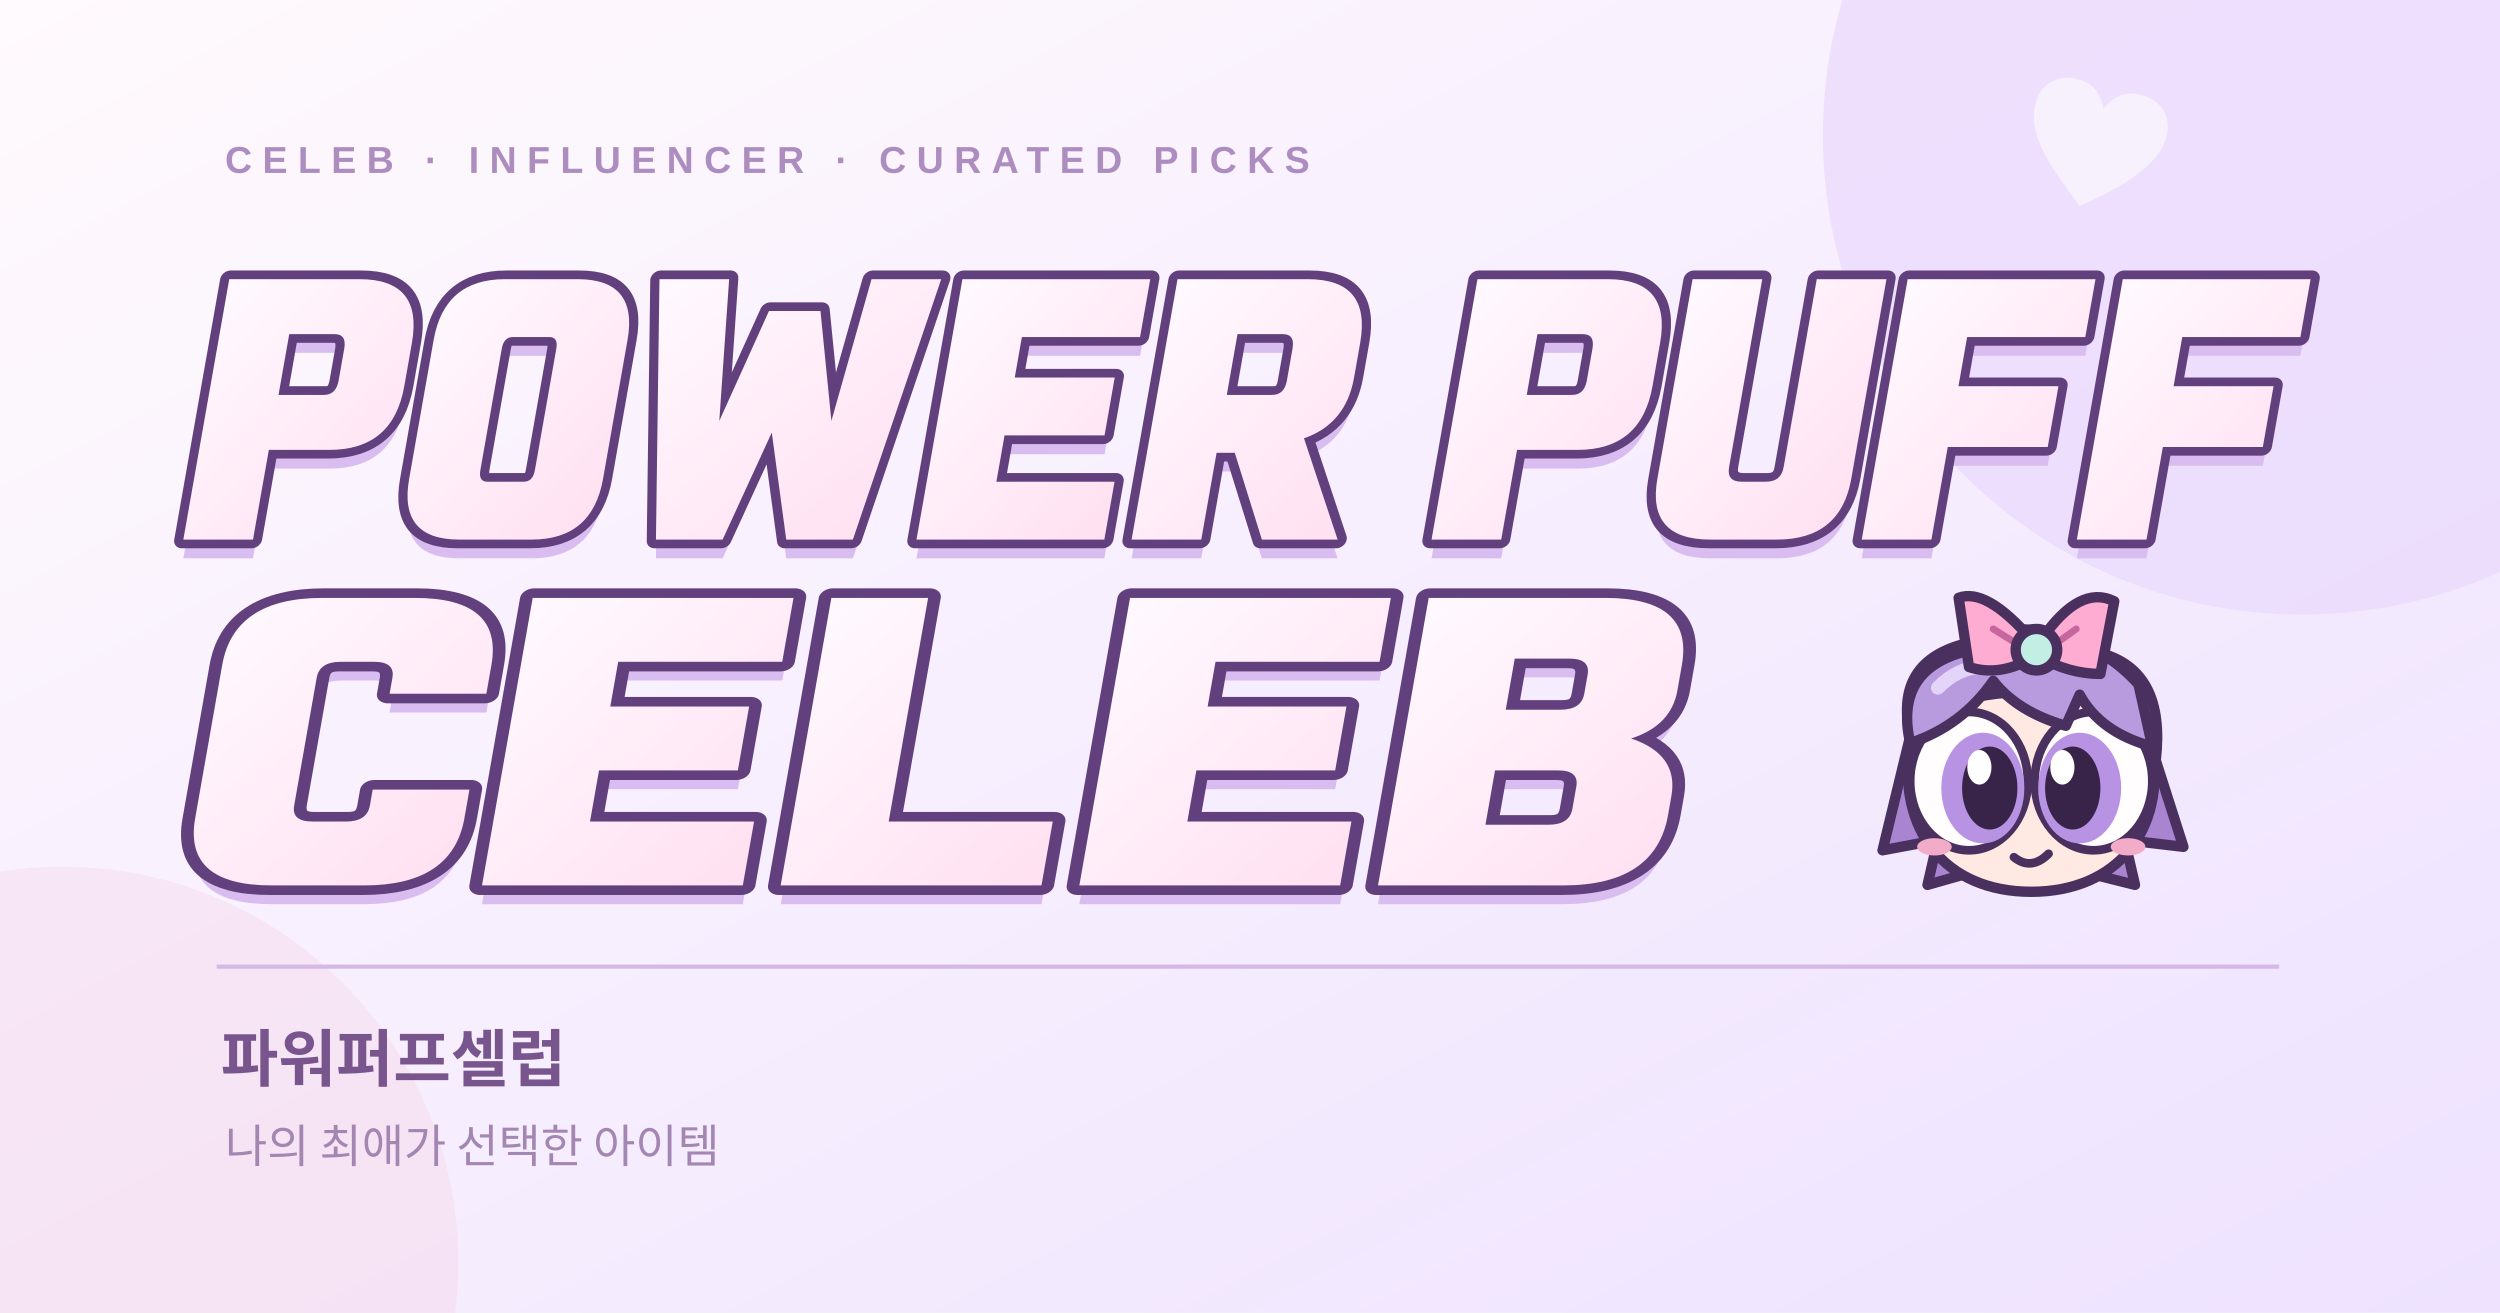
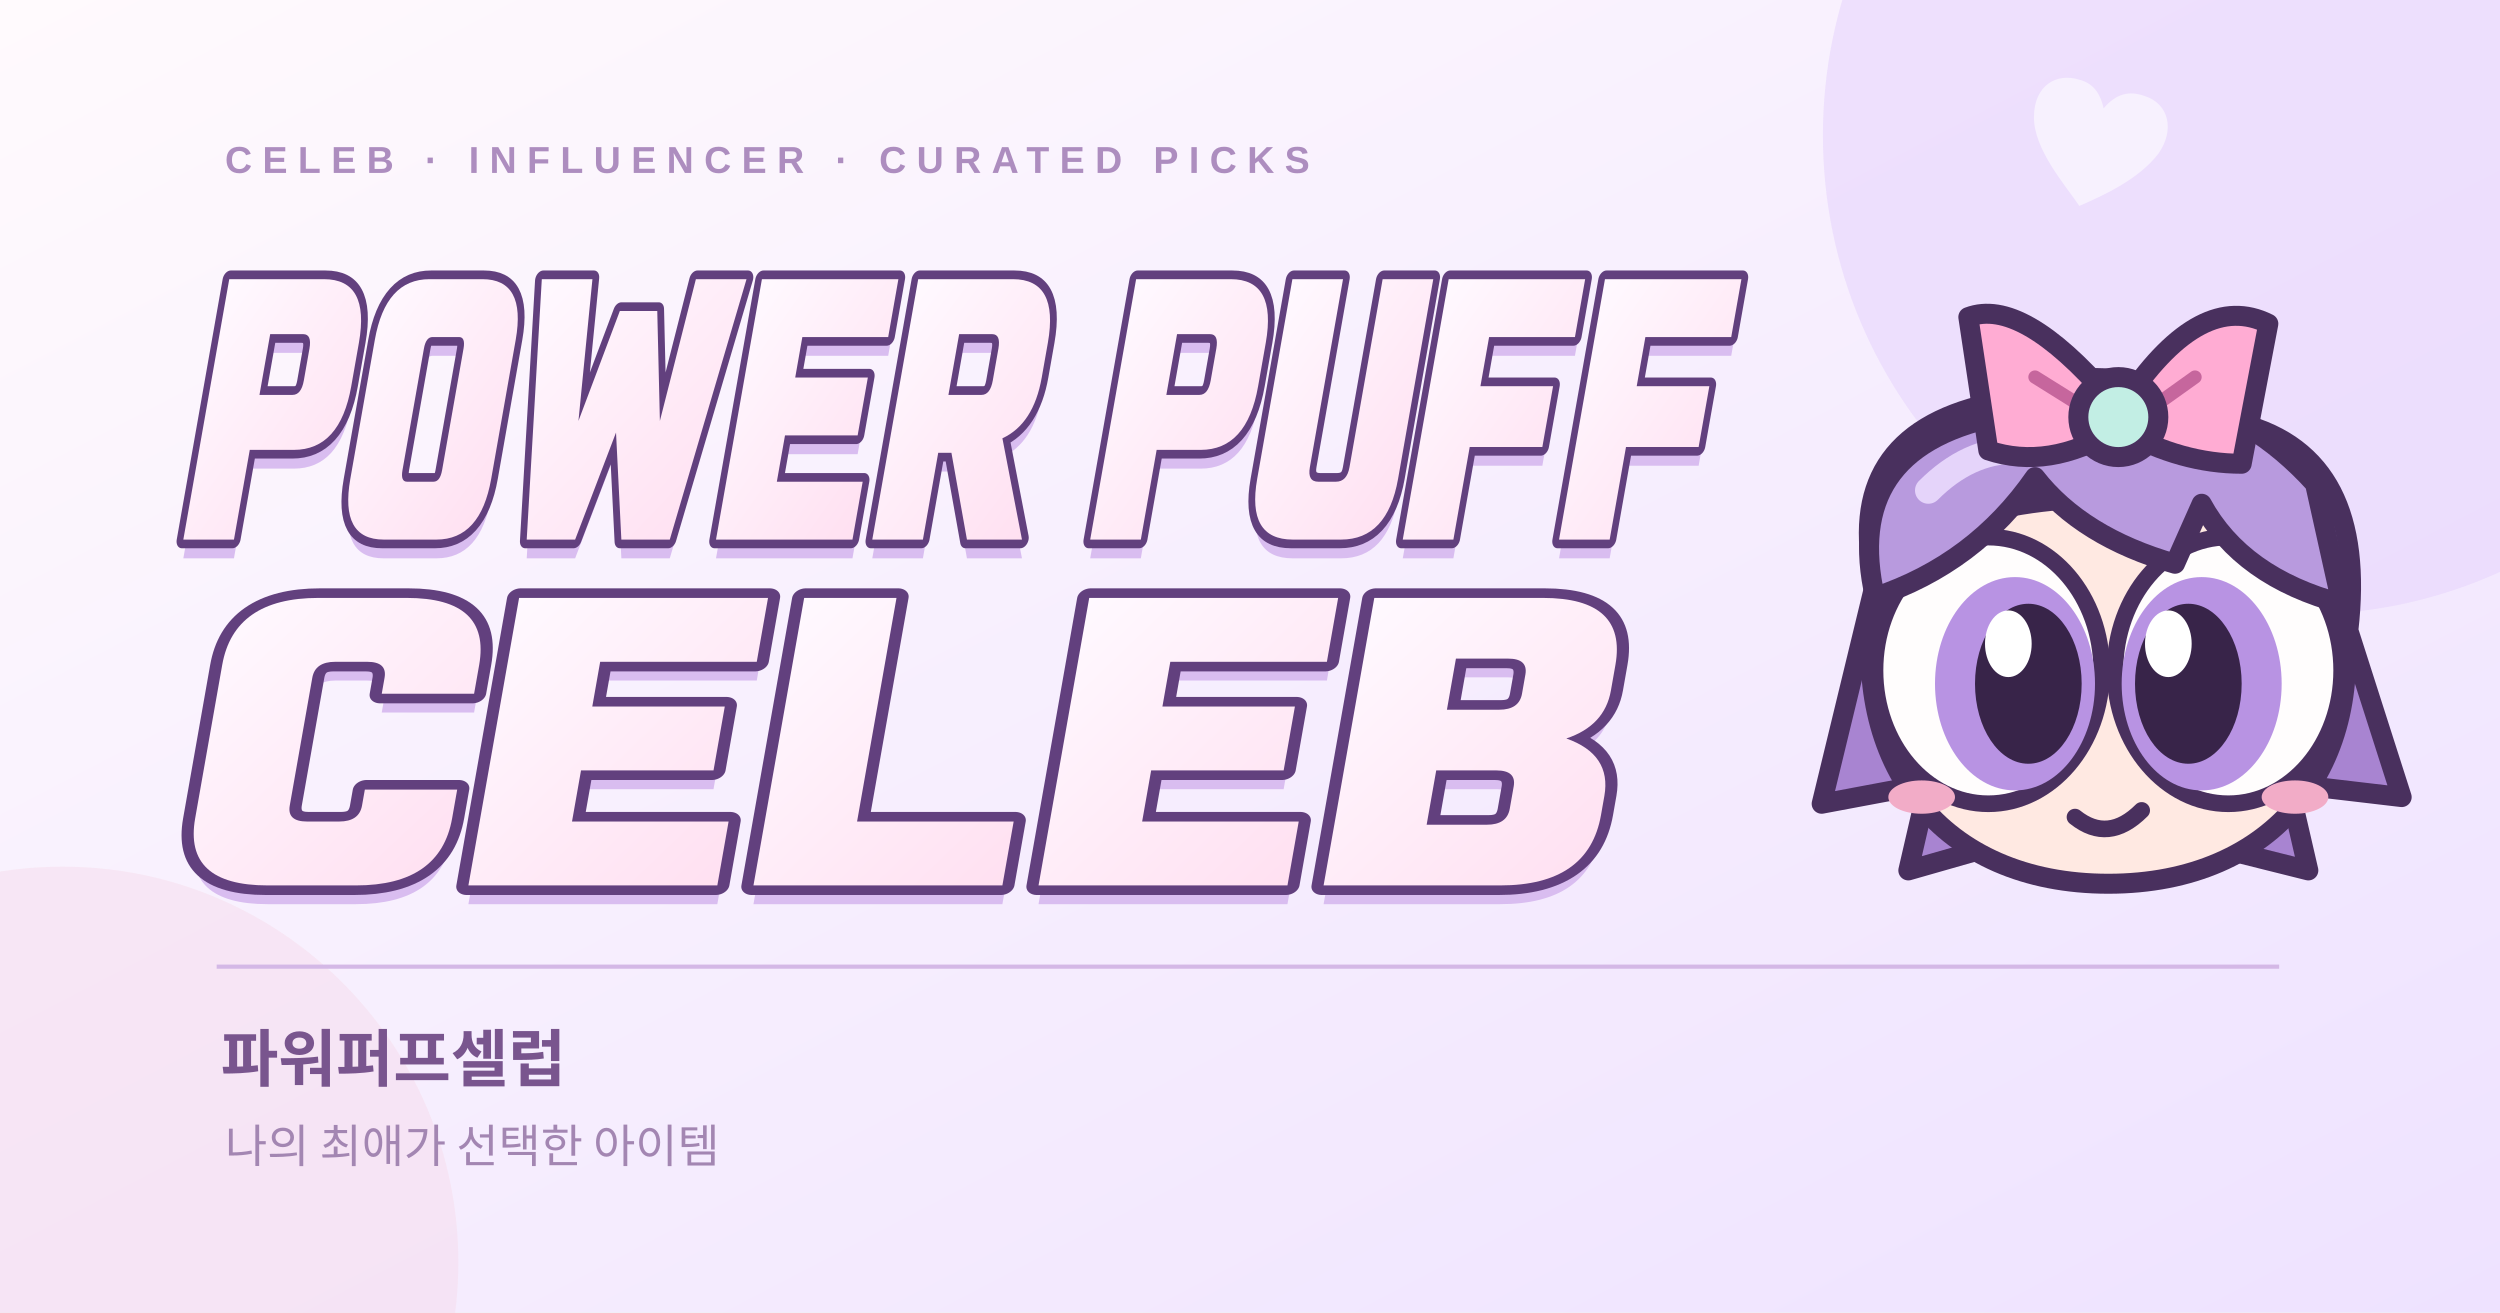
<svg xmlns="http://www.w3.org/2000/svg" viewBox="0 0 1200 630" role="img" aria-label="파워퍼프셀럽 — 연예인과 인플루언서가 선택한 상품">
  <defs>
    <linearGradient id="social-bg" x1="0" y1="0" x2="1" y2="1">
      <stop stop-color="#fffafd" />
      <stop offset="1" stop-color="#eee2ff" />
    </linearGradient>
    <linearGradient id="social-ink" x1="0" y1="0" x2="1" y2="1">
      <stop stop-color="#fff9ff" />
      <stop offset="1" stop-color="#ffe0f1" />
    </linearGradient>
  </defs>
  <rect width="1200" height="630" fill="url(#social-bg)" />
  <circle cx="1105" cy="65" r="230" fill="#e8d7fc" opacity=".65" />
  <circle cx="30" cy="606" r="190" fill="#f6ddec" opacity=".55" />
  <path d="M50 91C38 80 10 61 5 39C0 18 13 6 29 7C40 7 46 14 50 22C56 10 64 6 75 7C93 8 101 25 94 43C85 64 63 81 50 91Z" transform="translate(970 36) scale(.7) rotate(14 50 50)" fill="#fff" opacity=".55" />
  <text x="108" y="83" fill="#ad8dbf" font-family="Arial, sans-serif" font-size="18" font-weight="700" letter-spacing="5">CELEB · INFLUENCER · CURATED PICKS</text>
  <g transform="translate(0 9)">
-     <g fill="#d9bdf0" fill-rule="evenodd" transform="translate(110.0409 134) skewX(-10) scale(1.454222 1.388889)">
+     <g fill="#d9bdf0" fill-rule="evenodd" transform="translate(110.0409 134) skewX(-10) scale(1.056544 1.388889)">
      <path transform="translate(0 0)" d="M0 90V0H43Q64 0 64 22V37Q64 59 43 59H23V90ZM23 19V40H38Q42 40 42 35V24Q42 19 38 19Z" />
      <path transform="translate(71 0)" d="M20 0H44Q64 0 64 21V69Q64 90 44 90H20Q0 90 0 69V21Q0 0 20 0ZM26 20Q23 20 23 24V66Q23 70 26 70H38Q41 70 41 66V24Q41 20 38 20Z" />
      <path transform="translate(142 0)" d="M0 0H23L28 49L38 11H55L65 49L70 0H93L79 90H57L46 53L36 90H14Z" />
      <path transform="translate(242 0)" d="M0 0H62V20H23V34H56V54H23V70H62V90H0Z" />
      <path transform="translate(313 0)" d="M0 90V0H43Q64 0 64 22V34Q64 50 51 55L68 90H43L29 60H23V90ZM23 19V40H38Q42 40 42 35V24Q42 19 38 19Z" />
      <path transform="translate(412 0)" d="M0 90V0H43Q64 0 64 22V37Q64 59 43 59H23V90ZM23 19V40H38Q42 40 42 35V24Q42 19 38 19Z" />
      <path transform="translate(483 0)" d="M0 0H23V65Q23 70 28 70H36Q41 70 41 65V0H64V69Q64 90 43 90H21Q0 90 0 69Z" />
      <path transform="translate(554 0)" d="M0 0H62V20H23V37H56V58H23V90H0Z" />
      <path transform="translate(625 0)" d="M0 0H62V20H23V37H56V58H23V90H0Z" />
    </g>
-     <g fill="#d9bdf0" fill-rule="evenodd" transform="translate(112.3331 287) skewX(-10) scale(2.019158 1.533333)">
+     <g fill="#d9bdf0" fill-rule="evenodd" transform="translate(112.3331 287) skewX(-10) scale(1.927204 1.533333)">
      <path transform="translate(0 0)" d="M21 0H43Q64 0 64 21V30H41V25Q41 20 36 20H28Q23 20 23 25V65Q23 70 28 70H36Q41 70 41 65V60H64V69Q64 90 43 90H21Q0 90 0 69V21Q0 0 21 0Z" />
      <path transform="translate(71 0)" d="M0 0H62V20H23V34H56V54H23V70H62V90H0Z" />
      <path transform="translate(142 0)" d="M0 0H23V70H62V90H0Z" />
      <path transform="translate(213 0)" d="M0 0H62V20H23V34H56V54H23V70H62V90H0Z" />
      <path transform="translate(284 0)" d="M0 90V0H42Q63 0 63 21V29Q63 40 54 44Q66 49 66 62V68Q66 90 44 90ZM23 19V35H36Q41 35 41 30V24Q41 19 36 19ZM23 54V71H38Q43 71 43 66V59Q43 54 38 54Z" />
    </g>
  </g>
-   <g fill="url(#social-ink)" stroke="#62407e" stroke-width="6" stroke-linejoin="round" paint-order="stroke fill" fill-rule="evenodd" transform="translate(110.0409 134) skewX(-10) scale(1.454222 1.388889)">
+   <g fill="url(#social-ink)" stroke="#62407e" stroke-width="6" stroke-linejoin="round" paint-order="stroke fill" fill-rule="evenodd" transform="translate(110.0409 134) skewX(-10) scale(1.056544 1.388889)">
    <path transform="translate(0 0)" d="M0 90V0H43Q64 0 64 22V37Q64 59 43 59H23V90ZM23 19V40H38Q42 40 42 35V24Q42 19 38 19Z" />
    <path transform="translate(71 0)" d="M20 0H44Q64 0 64 21V69Q64 90 44 90H20Q0 90 0 69V21Q0 0 20 0ZM26 20Q23 20 23 24V66Q23 70 26 70H38Q41 70 41 66V24Q41 20 38 20Z" />
    <path transform="translate(142 0)" d="M0 0H23L28 49L38 11H55L65 49L70 0H93L79 90H57L46 53L36 90H14Z" />
    <path transform="translate(242 0)" d="M0 0H62V20H23V34H56V54H23V70H62V90H0Z" />
    <path transform="translate(313 0)" d="M0 90V0H43Q64 0 64 22V34Q64 50 51 55L68 90H43L29 60H23V90ZM23 19V40H38Q42 40 42 35V24Q42 19 38 19Z" />
    <path transform="translate(412 0)" d="M0 90V0H43Q64 0 64 22V37Q64 59 43 59H23V90ZM23 19V40H38Q42 40 42 35V24Q42 19 38 19Z" />
    <path transform="translate(483 0)" d="M0 0H23V65Q23 70 28 70H36Q41 70 41 65V0H64V69Q64 90 43 90H21Q0 90 0 69Z" />
    <path transform="translate(554 0)" d="M0 0H62V20H23V37H56V58H23V90H0Z" />
    <path transform="translate(625 0)" d="M0 0H62V20H23V37H56V58H23V90H0Z" />
  </g>
-   <g fill="url(#social-ink)" stroke="#62407e" stroke-width="6" stroke-linejoin="round" paint-order="stroke fill" fill-rule="evenodd" transform="translate(112.3331 287) skewX(-10) scale(2.019158 1.533333)">
+   <g fill="url(#social-ink)" stroke="#62407e" stroke-width="6" stroke-linejoin="round" paint-order="stroke fill" fill-rule="evenodd" transform="translate(112.3331 287) skewX(-10) scale(1.927204 1.533333)">
    <path transform="translate(0 0)" d="M21 0H43Q64 0 64 21V30H41V25Q41 20 36 20H28Q23 20 23 25V65Q23 70 28 70H36Q41 70 41 65V60H64V69Q64 90 43 90H21Q0 90 0 69V21Q0 0 21 0Z" />
    <path transform="translate(71 0)" d="M0 0H62V20H23V34H56V54H23V70H62V90H0Z" />
    <path transform="translate(142 0)" d="M0 0H23V70H62V90H0Z" />
    <path transform="translate(213 0)" d="M0 0H62V20H23V34H56V54H23V70H62V90H0Z" />
    <path transform="translate(284 0)" d="M0 90V0H42Q63 0 63 21V29Q63 40 54 44Q66 49 66 62V68Q66 90 44 90ZM23 19V35H36Q41 35 41 30V24Q41 19 36 19ZM23 54V71H38Q43 71 43 66V59Q43 54 38 54Z" />
  </g>
-   <g transform="translate(892 277) scale(1.66)">
+   <g transform="translate(852 133) scale(3.2)">
    <g stroke="#49305e" stroke-width="3" stroke-linecap="round" stroke-linejoin="round">
      <path d="M15 46Q10 24 32 19Q50 10 70 22Q89 27 86 53L94 78L77 76L80 89L64 85H34L20 89L23 76L7 79Z" fill="#a884d1" />
      <path d="M15 48C15 29 84 27 85 49C89 73 75 91 50 91C25 91 11 73 15 48Z" fill="#ffe9e2" />
      <ellipse cx="32" cy="59" rx="17" ry="20" fill="#fffdfd" stroke-width="2.5" />
      <ellipse cx="68" cy="59" rx="17" ry="20" fill="#fffdfd" stroke-width="2.5" />
      <ellipse cx="36" cy="61" rx="12" ry="16" fill="#b893e3" stroke="none" />
      <ellipse cx="64" cy="61" rx="12" ry="16" fill="#b893e3" stroke="none" />
      <ellipse cx="38" cy="61" rx="8" ry="12" fill="#382449" stroke="none" />
      <ellipse cx="62" cy="61" rx="8" ry="12" fill="#382449" stroke="none" />
      <g fill="#fff" stroke="none">
        <ellipse cx="35" cy="55" rx="3.5" ry="5" />
        <ellipse cx="59" cy="55" rx="3.5" ry="5" />
      </g>
      <path d="M15 48Q10 26 33 21Q62 10 81 31L85 49Q70 45 64 34L60 43Q46 39 39 30Q30 43 15 48Z" fill="#b89ade" />
      <path d="M23 32Q29 26 36 26" fill="none" stroke="#e5d4fa" stroke-width="4" />
      <path d="M45 81Q50 85 55 80" fill="none" stroke-width="2.5" />
      <g fill="#f2acc7" stroke="none">
        <ellipse cx="22" cy="78" rx="5" ry="2.5" />
        <ellipse cx="78" cy="78" rx="5" ry="2.5" />
      </g>
      <path d="M50 18Q37 3 29 6L32 26Q41 29 51 23Z" fill="#ffacd3" />
      <path d="M53 18Q64 2 74 7L70 28Q61 28 52 23Z" fill="#ffacd3" />
      <path d="M39 15L47 20M63 15L56 20" fill="none" stroke="#c6669d" stroke-width="2" />
      <ellipse cx="51.5" cy="21" rx="6" ry="6" fill="#c2eee4" />
    </g>
  </g>
  <path d="M104 464H1094" stroke="#d4b8e6" stroke-width="2" />
  <text x="106" y="519" fill="#79558e" font-family="Arial, sans-serif" font-size="30" font-weight="700">파워퍼프셀럽</text>
  <text x="108" y="558" fill="#a386b2" font-family="Arial, sans-serif" font-size="22">나의 최애가 선택한 아이템</text>
</svg>
